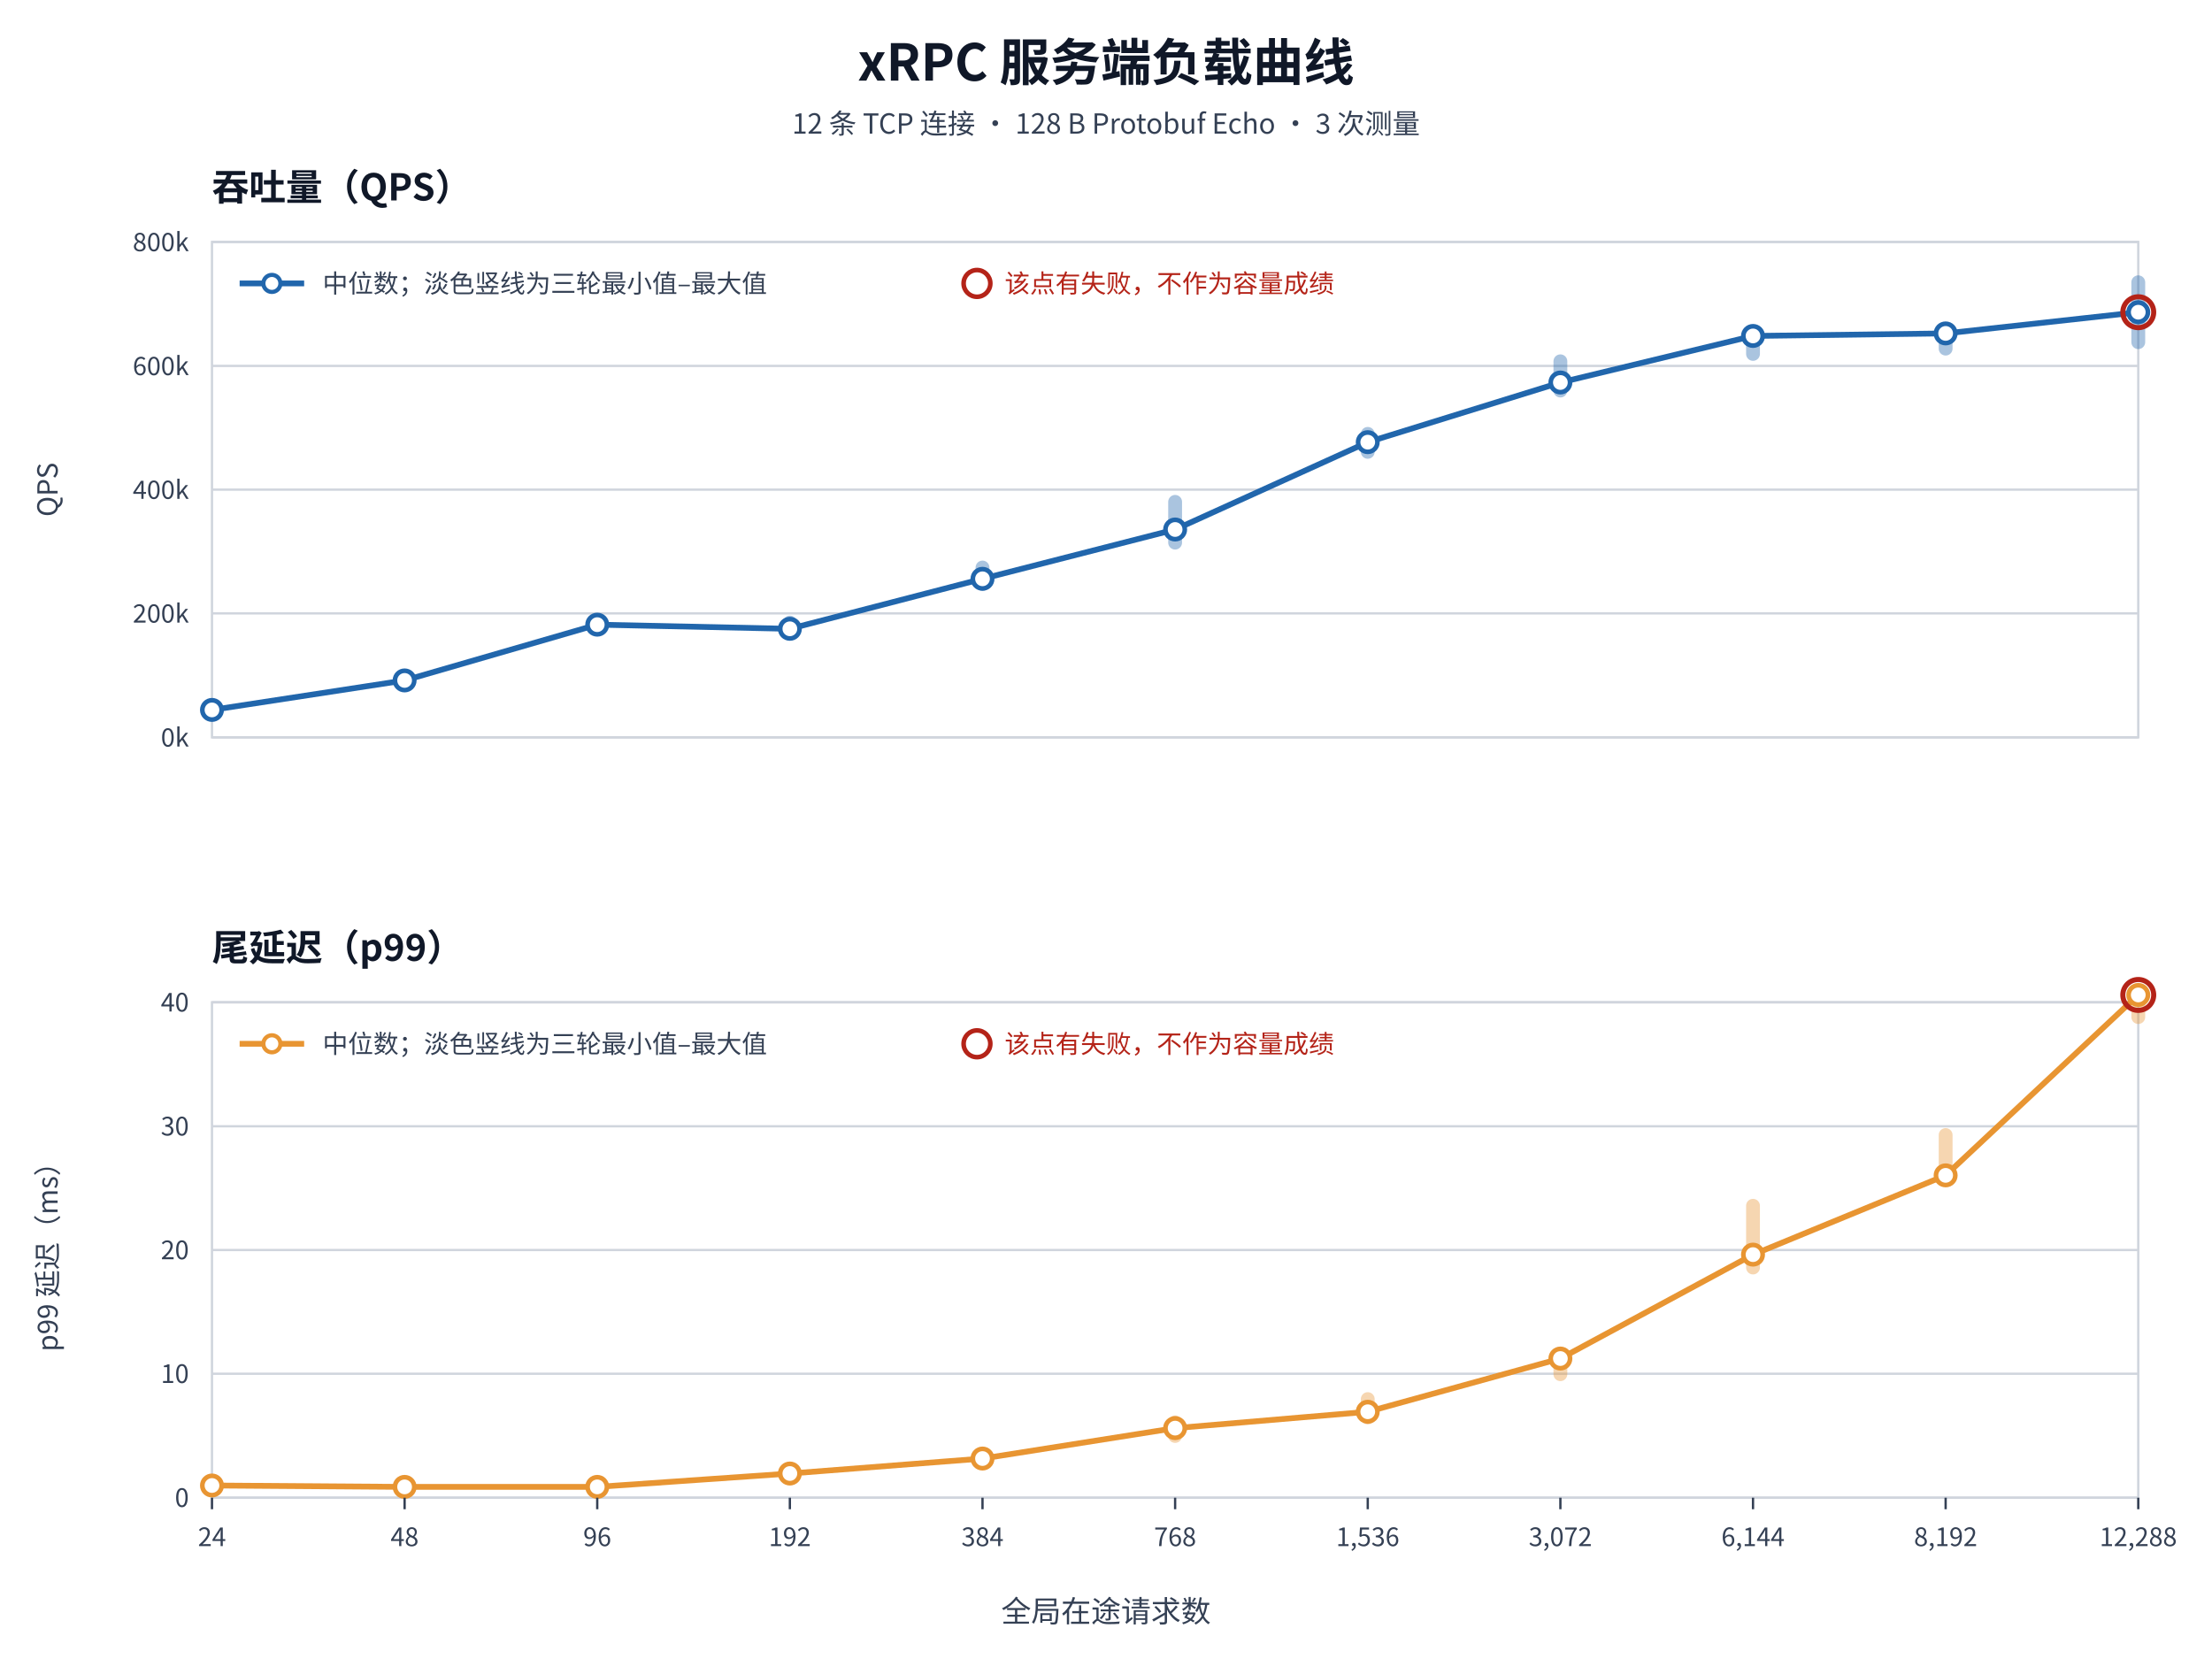
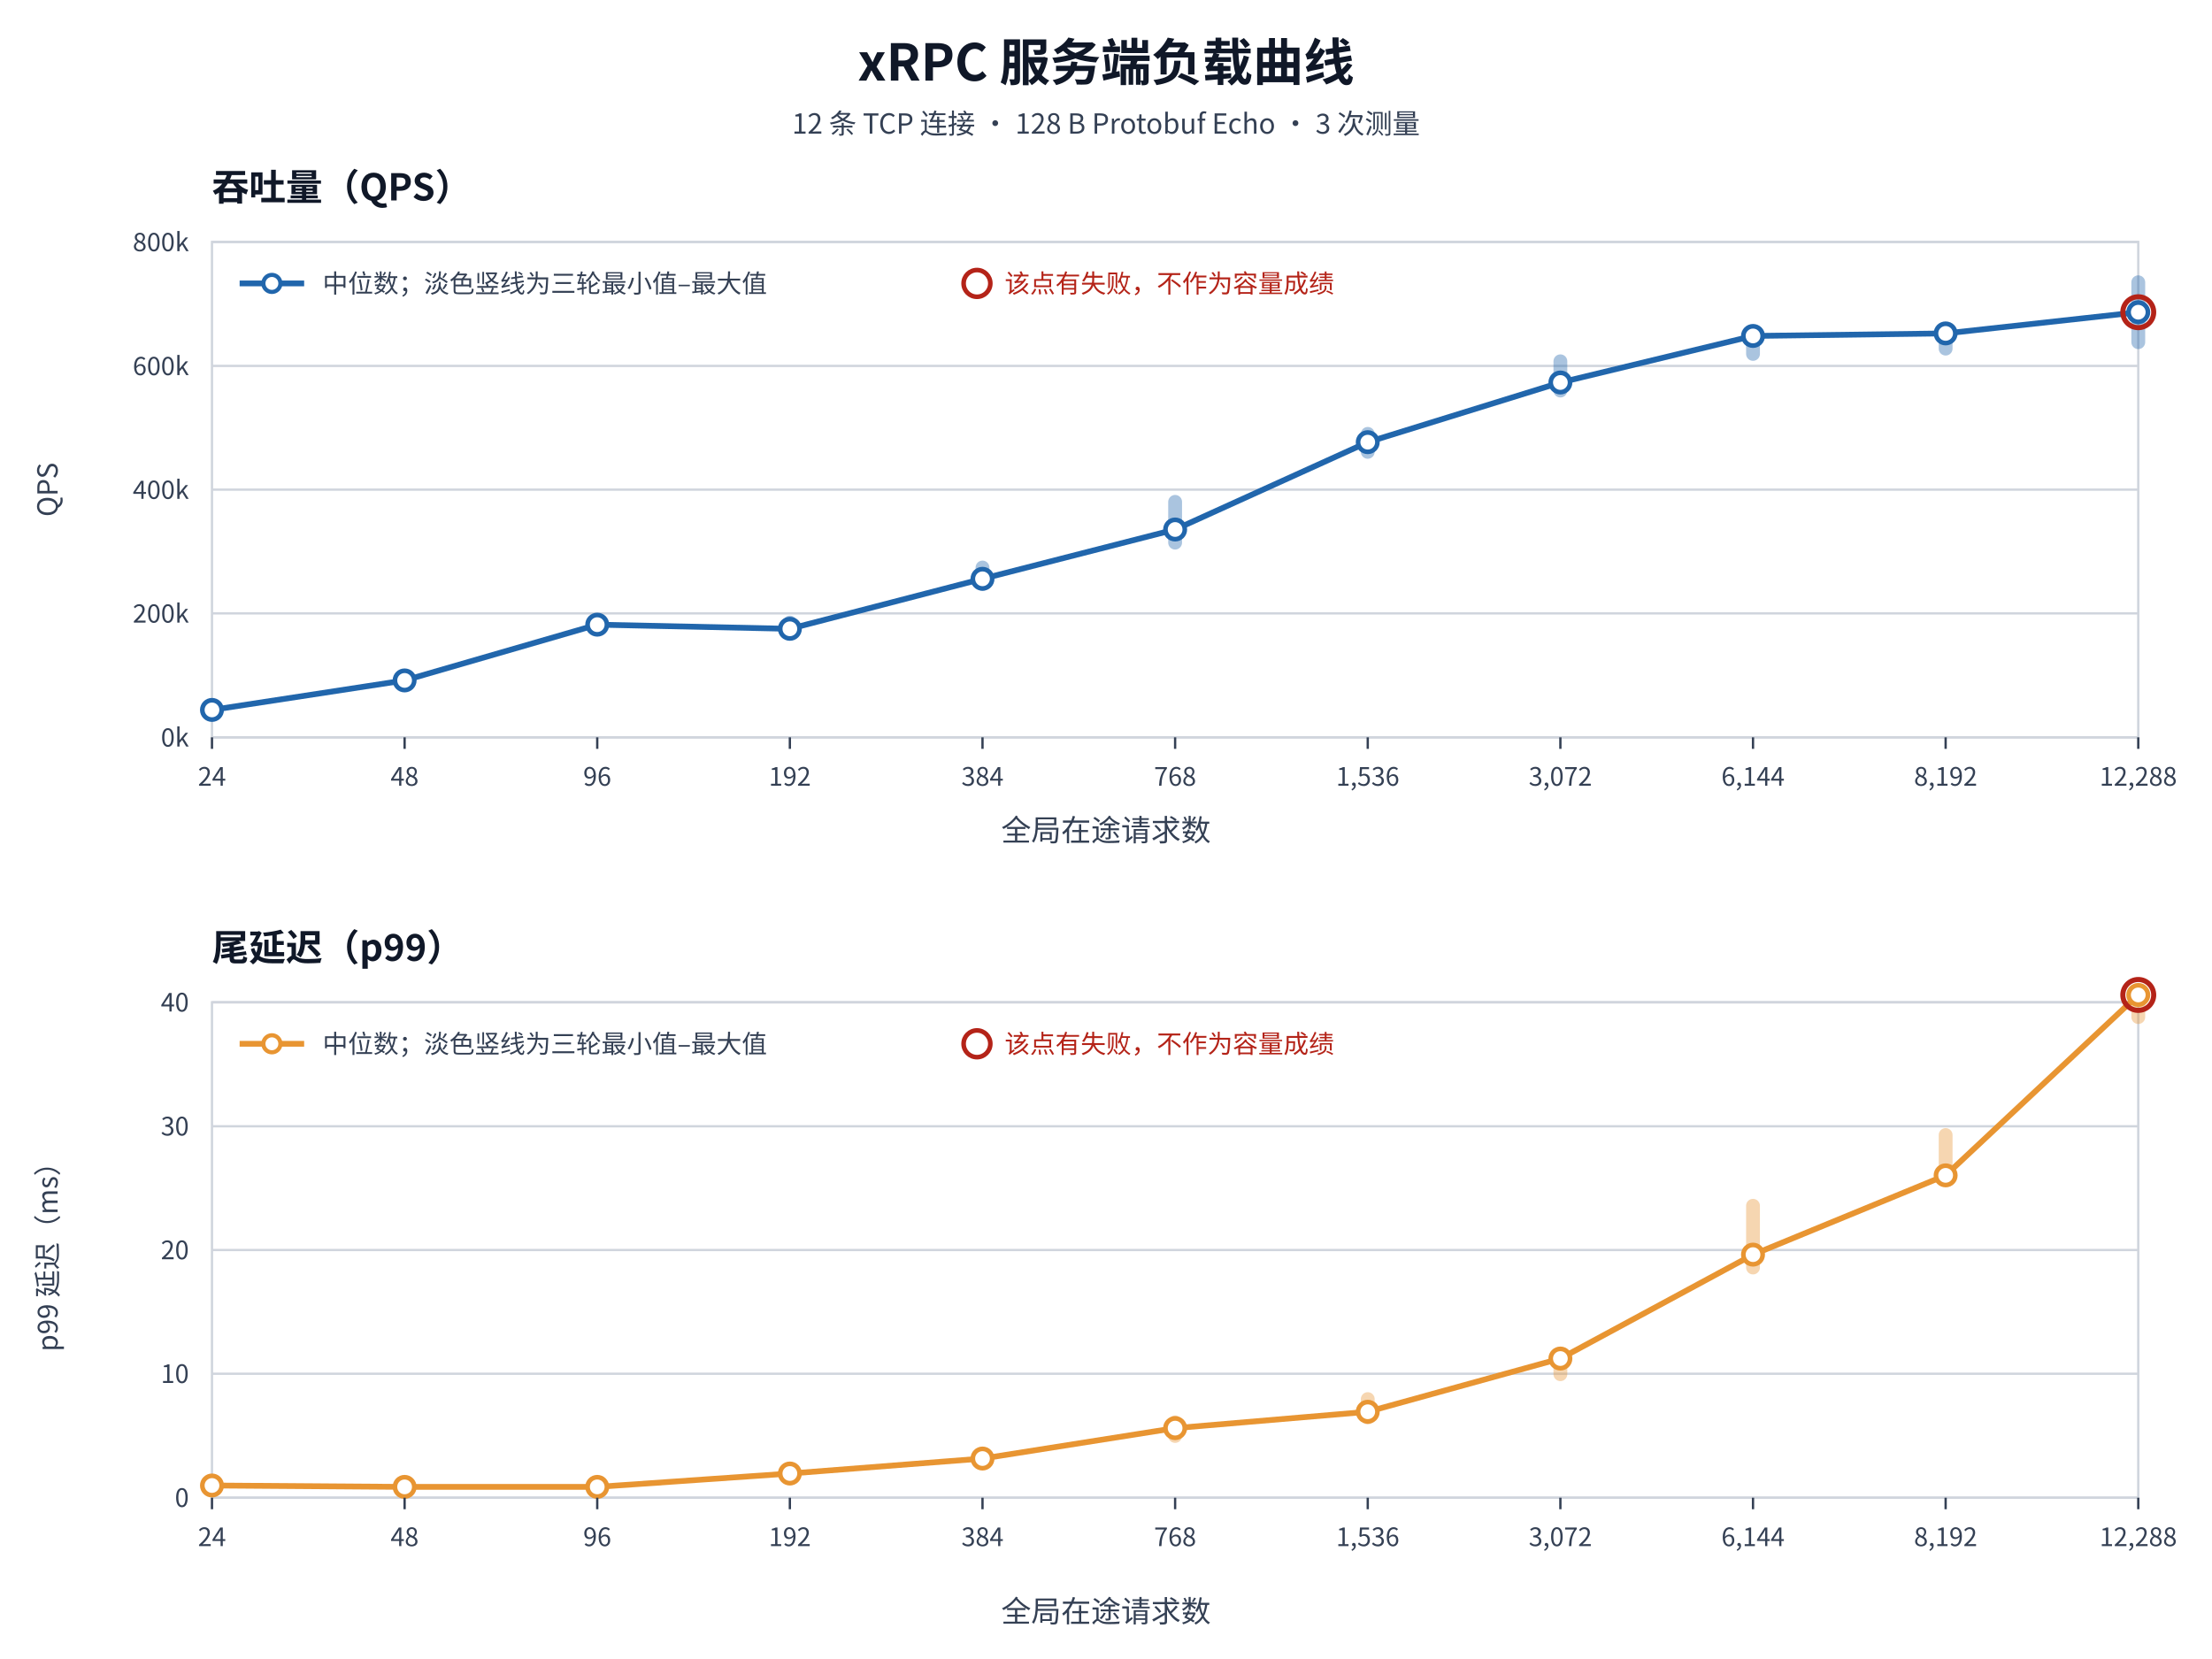
<svg xmlns="http://www.w3.org/2000/svg" width="960" height="720" viewBox="0 0 960 720">
  <rect width="100%" height="100%" fill="#ffffff" />
  <text x="480.0" y="35.0" text-anchor="middle" style="font-size:22px;font-family:'Noto Sans CJK SC','Microsoft YaHei','DejaVu Sans',sans-serif;fill:#101828;font-weight:700">xRPC 服务端负载曲线</text>
  <text x="480.0" y="58.0" text-anchor="middle" style="font-size:12px;font-family:'Noto Sans CJK SC','Microsoft YaHei','DejaVu Sans',sans-serif;fill:#344054">12 条 TCP 连接 · 128 B Protobuf Echo · 3 次测量</text>
  <text x="92.0" y="87.0" text-anchor="start" style="font-size:16px;font-family:'Noto Sans CJK SC','Microsoft YaHei','DejaVu Sans',sans-serif;fill:#101828;font-weight:700">吞吐量（QPS）</text>
  <rect x="92" y="105" width="836" height="215" fill="#ffffff" stroke="#d0d5dd" />
  <line x1="92" y1="320.0" x2="928" y2="320.0" stroke="#d0d5dd" stroke-width="1" />
  <text x="82.0" y="324.0" text-anchor="end" style="font-size:11px;font-family:'Noto Sans CJK SC','Microsoft YaHei','DejaVu Sans',sans-serif;fill:#344054">0k</text>
  <line x1="92" y1="266.2" x2="928" y2="266.2" stroke="#d0d5dd" stroke-width="1" />
  <text x="82.0" y="270.2" text-anchor="end" style="font-size:11px;font-family:'Noto Sans CJK SC','Microsoft YaHei','DejaVu Sans',sans-serif;fill:#344054">200k</text>
  <line x1="92" y1="212.5" x2="928" y2="212.5" stroke="#d0d5dd" stroke-width="1" />
  <text x="82.0" y="216.5" text-anchor="end" style="font-size:11px;font-family:'Noto Sans CJK SC','Microsoft YaHei','DejaVu Sans',sans-serif;fill:#344054">400k</text>
  <line x1="92" y1="158.8" x2="928" y2="158.8" stroke="#d0d5dd" stroke-width="1" />
  <text x="82.0" y="162.8" text-anchor="end" style="font-size:11px;font-family:'Noto Sans CJK SC','Microsoft YaHei','DejaVu Sans',sans-serif;fill:#344054">600k</text>
  <line x1="92" y1="105.0" x2="928" y2="105.0" stroke="#d0d5dd" stroke-width="1" />
  <text x="82.0" y="109.0" text-anchor="end" style="font-size:11px;font-family:'Noto Sans CJK SC','Microsoft YaHei','DejaVu Sans',sans-serif;fill:#344054">800k</text>
  <text transform="rotate(-90 25 212.5)" x="25.0" y="212.5" text-anchor="middle" style="font-size:12px;font-family:'Noto Sans CJK SC','Microsoft YaHei','DejaVu Sans',sans-serif;fill:#344054">QPS</text>
  <line x1="92.0" y1="308.1" x2="92.0" y2="307.9" stroke="#2166ac" stroke-opacity="0.38" stroke-width="6" stroke-linecap="round" />
  <line x1="175.6" y1="295.7" x2="175.6" y2="294.7" stroke="#2166ac" stroke-opacity="0.38" stroke-width="6" stroke-linecap="round" />
  <line x1="259.2" y1="272.8" x2="259.2" y2="269.4" stroke="#2166ac" stroke-opacity="0.38" stroke-width="6" stroke-linecap="round" />
  <line x1="342.8" y1="275.0" x2="342.8" y2="270.2" stroke="#2166ac" stroke-opacity="0.38" stroke-width="6" stroke-linecap="round" />
  <line x1="426.4" y1="253.4" x2="426.4" y2="246.3" stroke="#2166ac" stroke-opacity="0.38" stroke-width="6" stroke-linecap="round" />
  <line x1="510.0" y1="235.5" x2="510.0" y2="217.8" stroke="#2166ac" stroke-opacity="0.38" stroke-width="6" stroke-linecap="round" />
  <line x1="593.6" y1="196.1" x2="593.6" y2="188.3" stroke="#2166ac" stroke-opacity="0.38" stroke-width="6" stroke-linecap="round" />
  <line x1="677.2" y1="169.5" x2="677.2" y2="156.8" stroke="#2166ac" stroke-opacity="0.38" stroke-width="6" stroke-linecap="round" />
  <line x1="760.8" y1="153.6" x2="760.8" y2="144.4" stroke="#2166ac" stroke-opacity="0.38" stroke-width="6" stroke-linecap="round" />
  <line x1="844.4" y1="151.3" x2="844.4" y2="144.6" stroke="#2166ac" stroke-opacity="0.38" stroke-width="6" stroke-linecap="round" />
  <line x1="928.0" y1="148.5" x2="928.0" y2="122.5" stroke="#2166ac" stroke-opacity="0.38" stroke-width="6" stroke-linecap="round" />
  <polyline points="92.0,308.1 175.6,295.3 259.2,271.1 342.8,272.9 426.4,251.2 510.0,229.8 593.6,191.9 677.2,166.0 760.8,145.8 844.4,144.7 928.0,135.5" fill="none" stroke="#2166ac" stroke-width="2.5" />
  <circle cx="92.0" cy="308.1" r="4.2" fill="#ffffff" stroke="#2166ac" stroke-width="2" />
  <circle cx="175.6" cy="295.3" r="4.2" fill="#ffffff" stroke="#2166ac" stroke-width="2" />
  <circle cx="259.2" cy="271.1" r="4.2" fill="#ffffff" stroke="#2166ac" stroke-width="2" />
  <circle cx="342.8" cy="272.9" r="4.2" fill="#ffffff" stroke="#2166ac" stroke-width="2" />
  <circle cx="426.4" cy="251.2" r="4.2" fill="#ffffff" stroke="#2166ac" stroke-width="2" />
  <circle cx="510.0" cy="229.8" r="4.2" fill="#ffffff" stroke="#2166ac" stroke-width="2" />
  <circle cx="593.6" cy="191.9" r="4.2" fill="#ffffff" stroke="#2166ac" stroke-width="2" />
  <circle cx="677.2" cy="166.0" r="4.2" fill="#ffffff" stroke="#2166ac" stroke-width="2" />
  <circle cx="760.8" cy="145.8" r="4.2" fill="#ffffff" stroke="#2166ac" stroke-width="2" />
  <circle cx="844.4" cy="144.7" r="4.2" fill="#ffffff" stroke="#2166ac" stroke-width="2" />
  <circle cx="928.0" cy="135.5" r="4.2" fill="#ffffff" stroke="#2166ac" stroke-width="2" />
  <circle cx="928.0" cy="135.5" r="6.7" fill="none" stroke="#b42318" stroke-width="2.2" />
  <line x1="104" y1="123" x2="132" y2="123" stroke="#2166ac" stroke-width="2.5" />
  <circle cx="118" cy="123" r="3.7" fill="#ffffff" stroke="#2166ac" stroke-width="1.8" />
  <text x="140.0" y="127.0" text-anchor="start" style="font-size:11px;font-family:'Noto Sans CJK SC','Microsoft YaHei','DejaVu Sans',sans-serif;fill:#344054">中位数；淡色竖线为三轮最小值–最大值</text>
  <circle cx="424" cy="123" r="5.8" fill="none" stroke="#b42318" stroke-width="2" />
  <text x="436.0" y="127.0" text-anchor="start" style="font-size:11px;font-family:'Noto Sans CJK SC','Microsoft YaHei','DejaVu Sans',sans-serif;fill:#b42318">该点有失败，不作为容量成绩</text>
  <text x="92.0" y="417.0" text-anchor="start" style="font-size:16px;font-family:'Noto Sans CJK SC','Microsoft YaHei','DejaVu Sans',sans-serif;fill:#101828;font-weight:700">尾延迟（p99）</text>
  <rect x="92" y="435" width="836" height="215" fill="#ffffff" stroke="#d0d5dd" />
  <line x1="92" y1="650.0" x2="928" y2="650.0" stroke="#d0d5dd" stroke-width="1" />
  <text x="82.0" y="654.0" text-anchor="end" style="font-size:11px;font-family:'Noto Sans CJK SC','Microsoft YaHei','DejaVu Sans',sans-serif;fill:#344054">0</text>
  <line x1="92" y1="596.2" x2="928" y2="596.2" stroke="#d0d5dd" stroke-width="1" />
  <text x="82.0" y="600.2" text-anchor="end" style="font-size:11px;font-family:'Noto Sans CJK SC','Microsoft YaHei','DejaVu Sans',sans-serif;fill:#344054">10</text>
  <line x1="92" y1="542.5" x2="928" y2="542.5" stroke="#d0d5dd" stroke-width="1" />
  <text x="82.0" y="546.5" text-anchor="end" style="font-size:11px;font-family:'Noto Sans CJK SC','Microsoft YaHei','DejaVu Sans',sans-serif;fill:#344054">20</text>
  <line x1="92" y1="488.8" x2="928" y2="488.8" stroke="#d0d5dd" stroke-width="1" />
  <text x="82.0" y="492.8" text-anchor="end" style="font-size:11px;font-family:'Noto Sans CJK SC','Microsoft YaHei','DejaVu Sans',sans-serif;fill:#344054">30</text>
  <line x1="92" y1="435.0" x2="928" y2="435.0" stroke="#d0d5dd" stroke-width="1" />
  <text x="82.0" y="439.0" text-anchor="end" style="font-size:11px;font-family:'Noto Sans CJK SC','Microsoft YaHei','DejaVu Sans',sans-serif;fill:#344054">40</text>
  <text transform="rotate(-90 25 542.5)" x="25.0" y="542.5" text-anchor="middle" style="font-size:12px;font-family:'Noto Sans CJK SC','Microsoft YaHei','DejaVu Sans',sans-serif;fill:#344054">p99 延迟（ms）</text>
  <line x1="92.0" y1="645.0" x2="92.0" y2="644.7" stroke="#e89532" stroke-opacity="0.38" stroke-width="6" stroke-linecap="round" />
  <line x1="175.6" y1="645.3" x2="175.6" y2="645.1" stroke="#e89532" stroke-opacity="0.38" stroke-width="6" stroke-linecap="round" />
  <line x1="259.2" y1="645.5" x2="259.2" y2="645.1" stroke="#e89532" stroke-opacity="0.38" stroke-width="6" stroke-linecap="round" />
  <line x1="342.8" y1="641.6" x2="342.8" y2="638.3" stroke="#e89532" stroke-opacity="0.38" stroke-width="6" stroke-linecap="round" />
  <line x1="426.4" y1="634.7" x2="426.4" y2="632.4" stroke="#e89532" stroke-opacity="0.38" stroke-width="6" stroke-linecap="round" />
  <line x1="510.0" y1="623.2" x2="510.0" y2="617.3" stroke="#e89532" stroke-opacity="0.38" stroke-width="6" stroke-linecap="round" />
  <line x1="593.6" y1="615.2" x2="593.6" y2="607.2" stroke="#e89532" stroke-opacity="0.38" stroke-width="6" stroke-linecap="round" />
  <line x1="677.2" y1="596.4" x2="677.2" y2="589.4" stroke="#e89532" stroke-opacity="0.38" stroke-width="6" stroke-linecap="round" />
  <line x1="760.8" y1="550.1" x2="760.8" y2="523.3" stroke="#e89532" stroke-opacity="0.38" stroke-width="6" stroke-linecap="round" />
  <line x1="844.4" y1="512.0" x2="844.4" y2="492.6" stroke="#e89532" stroke-opacity="0.38" stroke-width="6" stroke-linecap="round" />
  <line x1="928.0" y1="441.4" x2="928.0" y2="431.8" stroke="#e89532" stroke-opacity="0.38" stroke-width="6" stroke-linecap="round" />
  <polyline points="92.0,644.7 175.6,645.3 259.2,645.3 342.8,639.5 426.4,633.0 510.0,619.8 593.6,612.7 677.2,589.6 760.8,544.5 844.4,510.1 928.0,431.8" fill="none" stroke="#e89532" stroke-width="2.5" />
  <circle cx="92.0" cy="644.7" r="4.2" fill="#ffffff" stroke="#e89532" stroke-width="2" />
  <circle cx="175.6" cy="645.3" r="4.2" fill="#ffffff" stroke="#e89532" stroke-width="2" />
  <circle cx="259.2" cy="645.3" r="4.2" fill="#ffffff" stroke="#e89532" stroke-width="2" />
  <circle cx="342.8" cy="639.5" r="4.2" fill="#ffffff" stroke="#e89532" stroke-width="2" />
  <circle cx="426.4" cy="633.0" r="4.2" fill="#ffffff" stroke="#e89532" stroke-width="2" />
  <circle cx="510.0" cy="619.8" r="4.2" fill="#ffffff" stroke="#e89532" stroke-width="2" />
  <circle cx="593.6" cy="612.7" r="4.2" fill="#ffffff" stroke="#e89532" stroke-width="2" />
  <circle cx="677.2" cy="589.6" r="4.2" fill="#ffffff" stroke="#e89532" stroke-width="2" />
  <circle cx="760.8" cy="544.5" r="4.2" fill="#ffffff" stroke="#e89532" stroke-width="2" />
  <circle cx="844.4" cy="510.1" r="4.2" fill="#ffffff" stroke="#e89532" stroke-width="2" />
  <circle cx="928.0" cy="431.8" r="4.2" fill="#ffffff" stroke="#e89532" stroke-width="2" />
  <circle cx="928.0" cy="431.8" r="6.7" fill="none" stroke="#b42318" stroke-width="2.2" />
  <line x1="104" y1="453" x2="132" y2="453" stroke="#e89532" stroke-width="2.5" />
  <circle cx="118" cy="453" r="3.7" fill="#ffffff" stroke="#e89532" stroke-width="1.8" />
  <text x="140.0" y="457.0" text-anchor="start" style="font-size:11px;font-family:'Noto Sans CJK SC','Microsoft YaHei','DejaVu Sans',sans-serif;fill:#344054">中位数；淡色竖线为三轮最小值–最大值</text>
  <circle cx="424" cy="453" r="5.8" fill="none" stroke="#b42318" stroke-width="2" />
  <text x="436.0" y="457.0" text-anchor="start" style="font-size:11px;font-family:'Noto Sans CJK SC','Microsoft YaHei','DejaVu Sans',sans-serif;fill:#b42318">该点有失败，不作为容量成绩</text>
+   <line x1="92.0" y1="320" x2="92.0" y2="325" stroke="#344054" />
+   <text x="92.0" y="341.0" text-anchor="middle" style="font-size:11px;font-family:'Noto Sans CJK SC','Microsoft YaHei','DejaVu Sans',sans-serif;fill:#344054">24</text>
+   <line x1="175.6" y1="320" x2="175.6" y2="325" stroke="#344054" />
+   <text x="175.6" y="341.0" text-anchor="middle" style="font-size:11px;font-family:'Noto Sans CJK SC','Microsoft YaHei','DejaVu Sans',sans-serif;fill:#344054">48</text>
+   <line x1="259.2" y1="320" x2="259.2" y2="325" stroke="#344054" />
+   <text x="259.2" y="341.0" text-anchor="middle" style="font-size:11px;font-family:'Noto Sans CJK SC','Microsoft YaHei','DejaVu Sans',sans-serif;fill:#344054">96</text>
+   <line x1="342.8" y1="320" x2="342.8" y2="325" stroke="#344054" />
+   <text x="342.8" y="341.0" text-anchor="middle" style="font-size:11px;font-family:'Noto Sans CJK SC','Microsoft YaHei','DejaVu Sans',sans-serif;fill:#344054">192</text>
+   <line x1="426.4" y1="320" x2="426.4" y2="325" stroke="#344054" />
+   <text x="426.4" y="341.0" text-anchor="middle" style="font-size:11px;font-family:'Noto Sans CJK SC','Microsoft YaHei','DejaVu Sans',sans-serif;fill:#344054">384</text>
+   <line x1="510.0" y1="320" x2="510.0" y2="325" stroke="#344054" />
+   <text x="510.0" y="341.0" text-anchor="middle" style="font-size:11px;font-family:'Noto Sans CJK SC','Microsoft YaHei','DejaVu Sans',sans-serif;fill:#344054">768</text>
+   <line x1="593.6" y1="320" x2="593.6" y2="325" stroke="#344054" />
+   <text x="593.6" y="341.0" text-anchor="middle" style="font-size:11px;font-family:'Noto Sans CJK SC','Microsoft YaHei','DejaVu Sans',sans-serif;fill:#344054">1,536</text>
+   <line x1="677.2" y1="320" x2="677.2" y2="325" stroke="#344054" />
+   <text x="677.2" y="341.0" text-anchor="middle" style="font-size:11px;font-family:'Noto Sans CJK SC','Microsoft YaHei','DejaVu Sans',sans-serif;fill:#344054">3,072</text>
+   <line x1="760.8" y1="320" x2="760.8" y2="325" stroke="#344054" />
+   <text x="760.8" y="341.0" text-anchor="middle" style="font-size:11px;font-family:'Noto Sans CJK SC','Microsoft YaHei','DejaVu Sans',sans-serif;fill:#344054">6,144</text>
+   <line x1="844.4" y1="320" x2="844.4" y2="325" stroke="#344054" />
+   <text x="844.4" y="341.0" text-anchor="middle" style="font-size:11px;font-family:'Noto Sans CJK SC','Microsoft YaHei','DejaVu Sans',sans-serif;fill:#344054">8,192</text>
+   <line x1="928.0" y1="320" x2="928.0" y2="325" stroke="#344054" />
+   <text x="928.0" y="341.0" text-anchor="middle" style="font-size:11px;font-family:'Noto Sans CJK SC','Microsoft YaHei','DejaVu Sans',sans-serif;fill:#344054">12,288</text>
+   <text x="480.0" y="365.0" text-anchor="middle" style="font-size:13px;font-family:'Noto Sans CJK SC','Microsoft YaHei','DejaVu Sans',sans-serif;fill:#344054">全局在途请求数</text>
  <line x1="92.0" y1="650" x2="92.0" y2="655" stroke="#344054" />
  <text x="92.0" y="671.0" text-anchor="middle" style="font-size:11px;font-family:'Noto Sans CJK SC','Microsoft YaHei','DejaVu Sans',sans-serif;fill:#344054">24</text>
  <line x1="175.6" y1="650" x2="175.6" y2="655" stroke="#344054" />
  <text x="175.6" y="671.0" text-anchor="middle" style="font-size:11px;font-family:'Noto Sans CJK SC','Microsoft YaHei','DejaVu Sans',sans-serif;fill:#344054">48</text>
  <line x1="259.2" y1="650" x2="259.2" y2="655" stroke="#344054" />
  <text x="259.2" y="671.0" text-anchor="middle" style="font-size:11px;font-family:'Noto Sans CJK SC','Microsoft YaHei','DejaVu Sans',sans-serif;fill:#344054">96</text>
  <line x1="342.8" y1="650" x2="342.8" y2="655" stroke="#344054" />
  <text x="342.8" y="671.0" text-anchor="middle" style="font-size:11px;font-family:'Noto Sans CJK SC','Microsoft YaHei','DejaVu Sans',sans-serif;fill:#344054">192</text>
  <line x1="426.4" y1="650" x2="426.4" y2="655" stroke="#344054" />
  <text x="426.4" y="671.0" text-anchor="middle" style="font-size:11px;font-family:'Noto Sans CJK SC','Microsoft YaHei','DejaVu Sans',sans-serif;fill:#344054">384</text>
  <line x1="510.0" y1="650" x2="510.0" y2="655" stroke="#344054" />
  <text x="510.0" y="671.0" text-anchor="middle" style="font-size:11px;font-family:'Noto Sans CJK SC','Microsoft YaHei','DejaVu Sans',sans-serif;fill:#344054">768</text>
  <line x1="593.6" y1="650" x2="593.6" y2="655" stroke="#344054" />
  <text x="593.6" y="671.0" text-anchor="middle" style="font-size:11px;font-family:'Noto Sans CJK SC','Microsoft YaHei','DejaVu Sans',sans-serif;fill:#344054">1,536</text>
  <line x1="677.2" y1="650" x2="677.2" y2="655" stroke="#344054" />
  <text x="677.2" y="671.0" text-anchor="middle" style="font-size:11px;font-family:'Noto Sans CJK SC','Microsoft YaHei','DejaVu Sans',sans-serif;fill:#344054">3,072</text>
  <line x1="760.8" y1="650" x2="760.8" y2="655" stroke="#344054" />
  <text x="760.8" y="671.0" text-anchor="middle" style="font-size:11px;font-family:'Noto Sans CJK SC','Microsoft YaHei','DejaVu Sans',sans-serif;fill:#344054">6,144</text>
  <line x1="844.4" y1="650" x2="844.4" y2="655" stroke="#344054" />
  <text x="844.4" y="671.0" text-anchor="middle" style="font-size:11px;font-family:'Noto Sans CJK SC','Microsoft YaHei','DejaVu Sans',sans-serif;fill:#344054">8,192</text>
  <line x1="928.0" y1="650" x2="928.0" y2="655" stroke="#344054" />
  <text x="928.0" y="671.0" text-anchor="middle" style="font-size:11px;font-family:'Noto Sans CJK SC','Microsoft YaHei','DejaVu Sans',sans-serif;fill:#344054">12,288</text>
  <text x="480.0" y="704.0" text-anchor="middle" style="font-size:13px;font-family:'Noto Sans CJK SC','Microsoft YaHei','DejaVu Sans',sans-serif;fill:#344054">全局在途请求数</text>
</svg>
